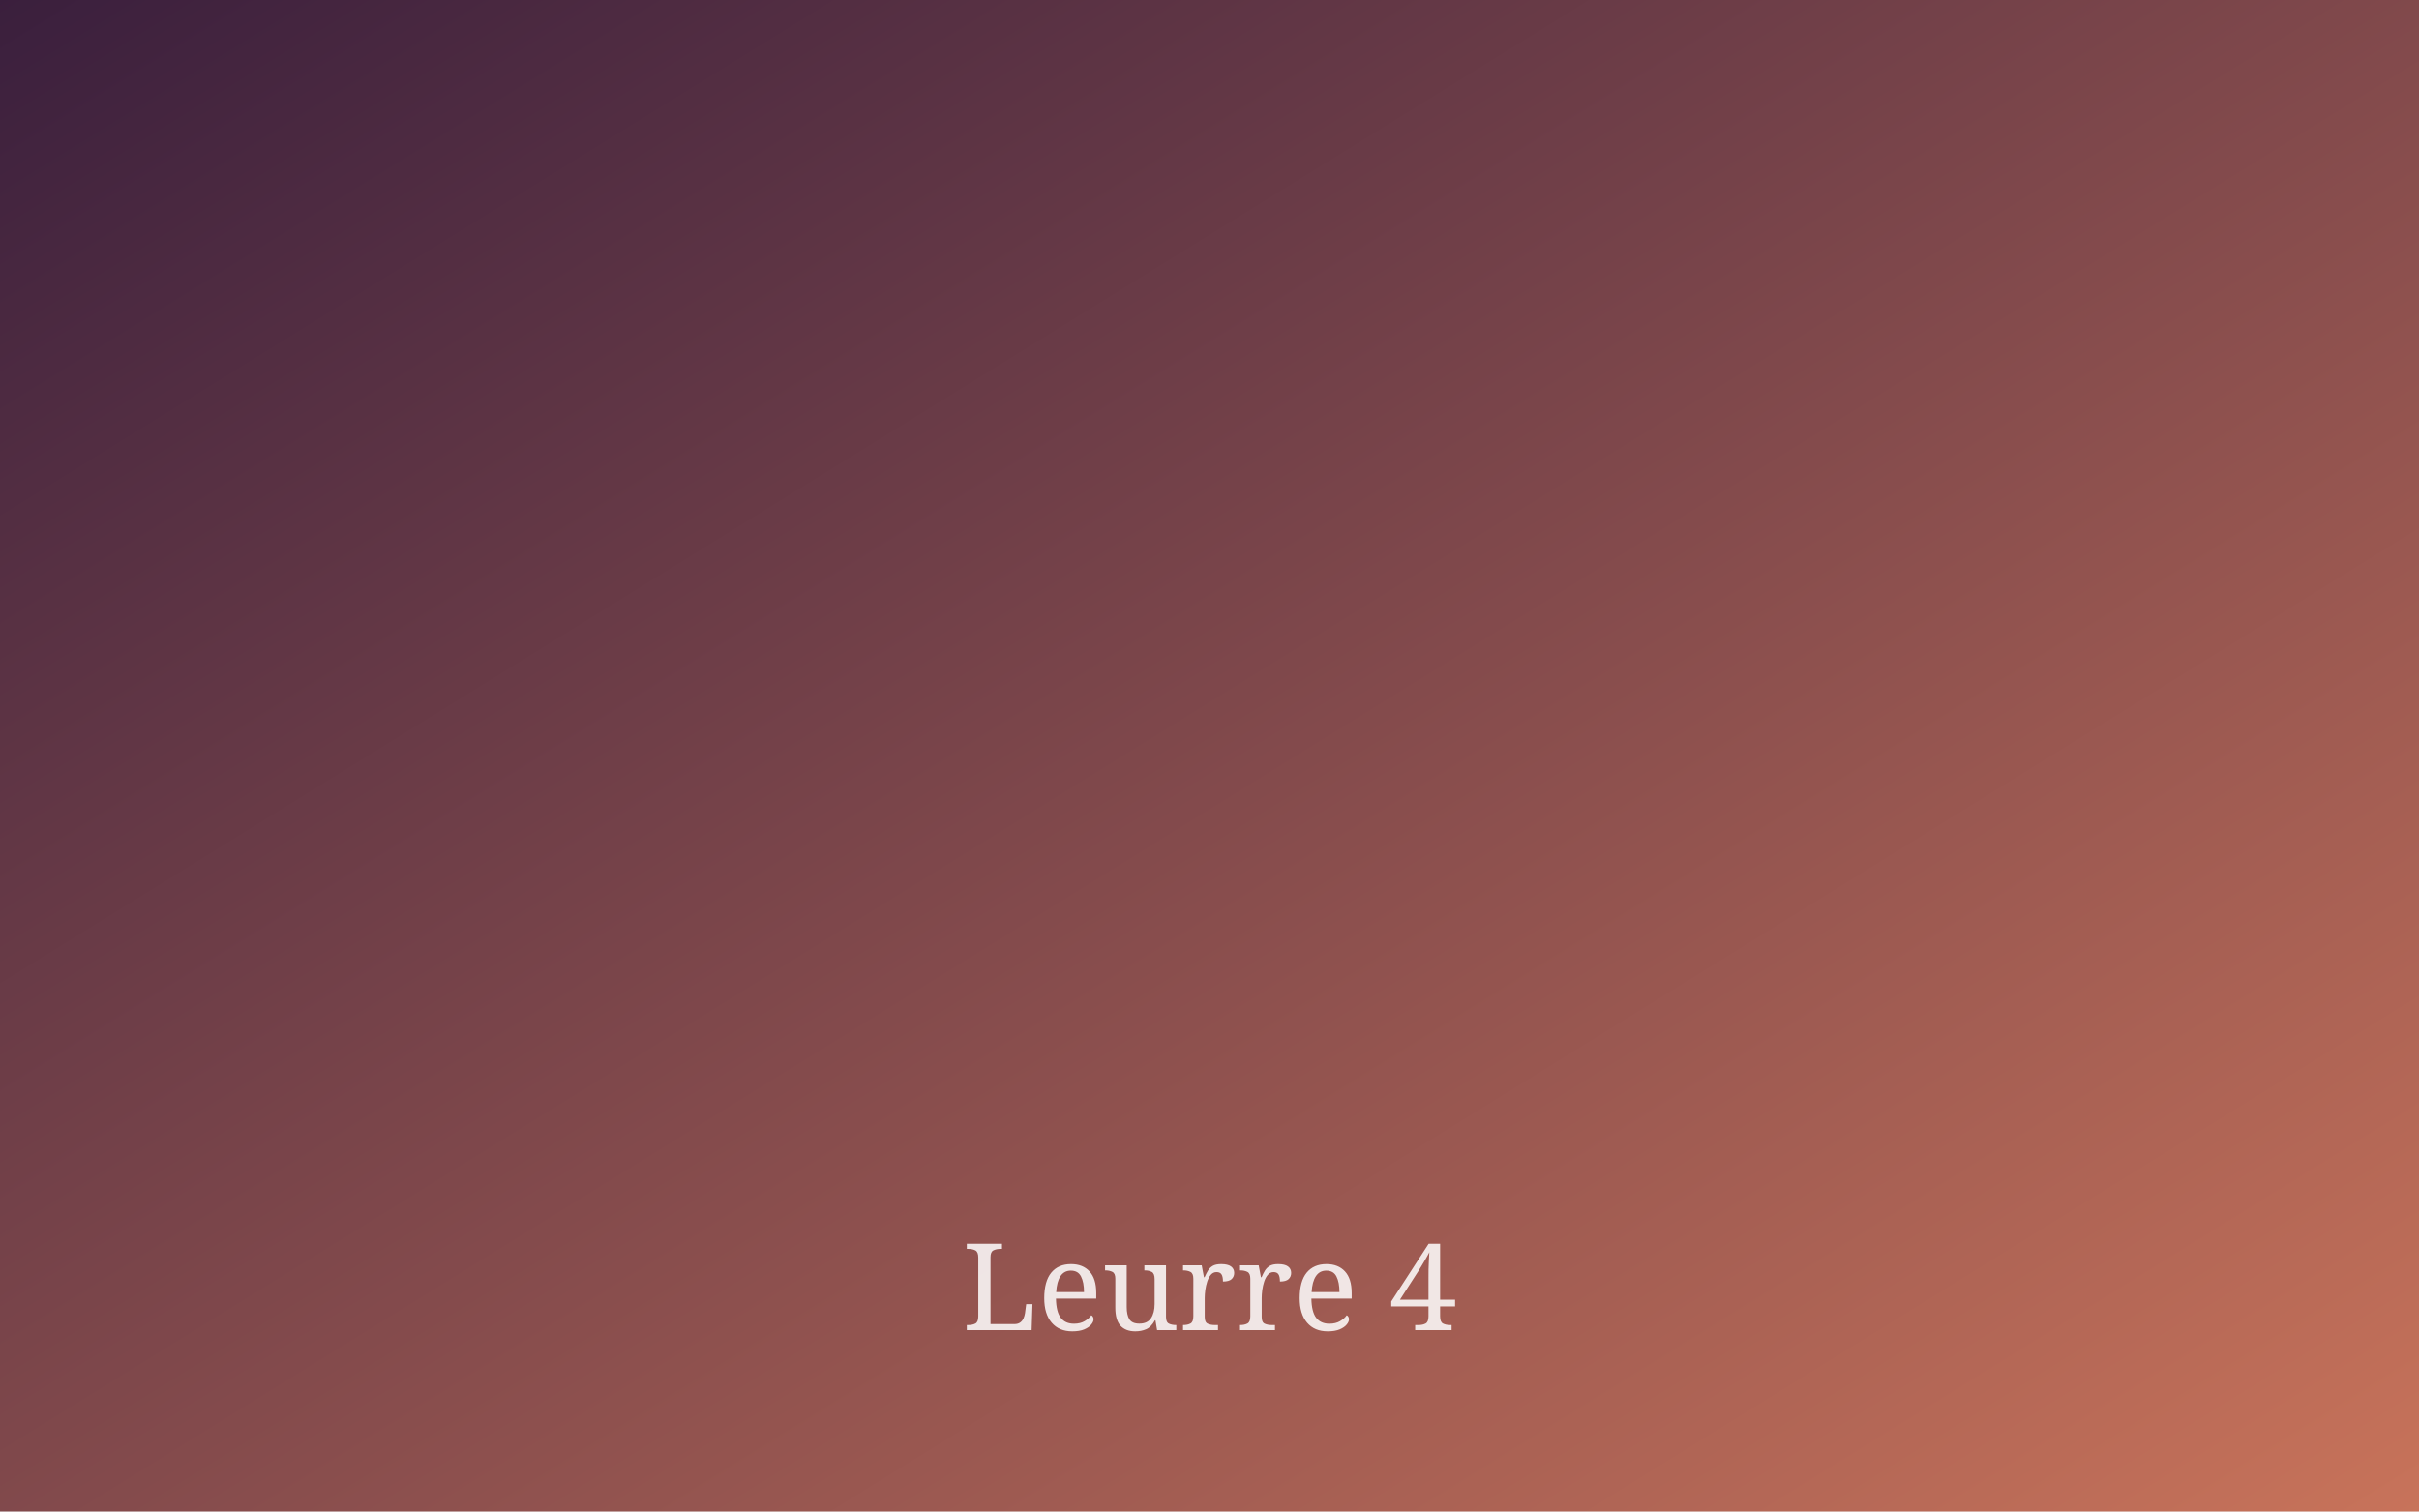
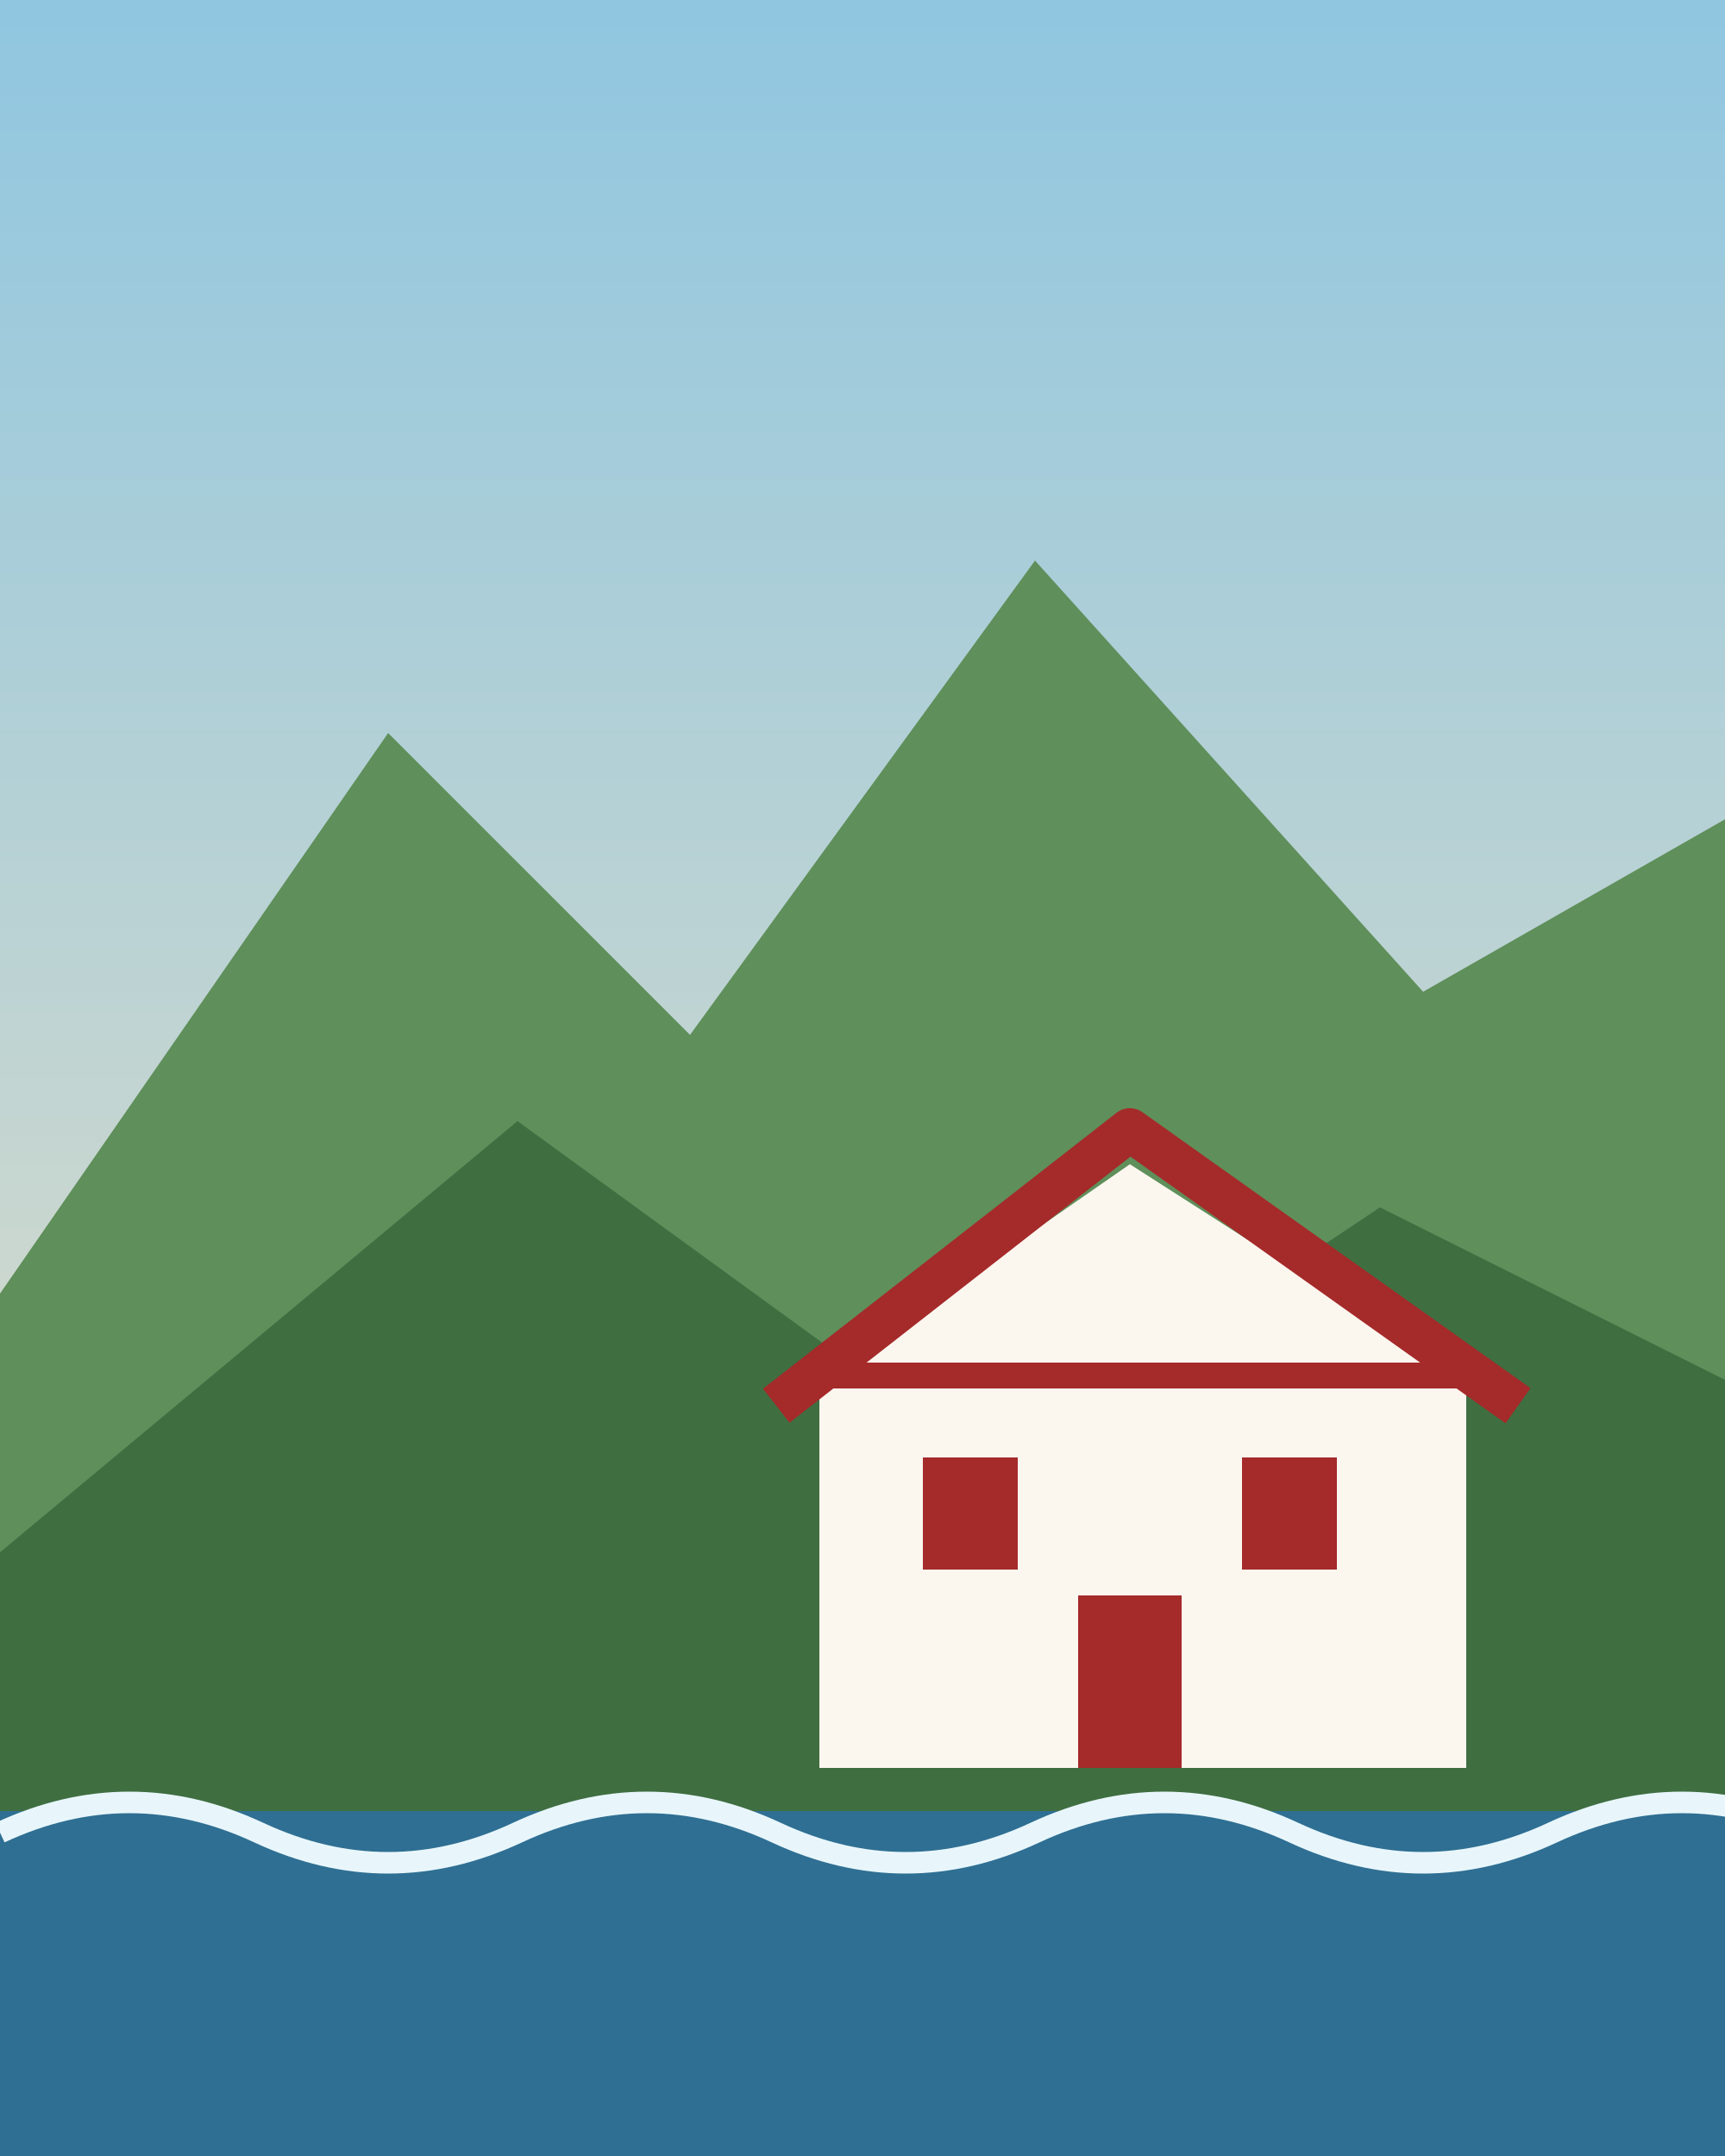
- <svg xmlns="http://www.w3.org/2000/svg" viewBox="0 0 800 500" width="800" height="500">
+ <svg xmlns="http://www.w3.org/2000/svg" viewBox="0 0 400 500">
  <defs>
-     <linearGradient id="g" x1="0" y1="0" x2="1" y2="1">
-       <stop offset="0" stop-color="#3a1f3d" />
-       <stop offset="1" stop-color="#c8735a" />
+     <linearGradient id="c" x1="0" y1="0" x2="0" y2="1">
+       <stop offset="0" stop-color="#8fc6e0" />
+       <stop offset="1" stop-color="#f4e3c4" />
    </linearGradient>
  </defs>
-   <rect width="800" height="500" fill="url(#g)" />
-   <text x="50%" y="440" text-anchor="middle" font-family="Georgia,serif" font-size="40" fill="#fff" fill-opacity=".85">Leurre 4</text>
+   <rect width="400" height="500" fill="url(#c)" />
+   <path d="M0 300 L90 170 L160 240 L240 130 L330 230 L400 190 V500 H0 Z" fill="#5f8f5a" />
+   <path d="M0 360 L120 260 L230 340 L320 280 L400 320 V500 H0 Z" fill="#3f6e41" />
+   <rect y="420" width="400" height="80" fill="#2f6f93" />
+   <path d="M0 425 q30 -14 60 0 t60 0 t60 0 t60 0 t60 0 t60 0 t60 0" stroke="#e8f6fb" stroke-width="5" fill="none" />
+   <path d="M190 410 V320 L262 270 L340 320 V410 Z" fill="#fbf7ef" />
+   <path d="M180 326 L262 262 L352 326" fill="none" stroke="#a52a2a" stroke-width="10" stroke-linejoin="round" />
+   <g fill="#a52a2a">
+     <rect x="214" y="338" width="22" height="26" />
+     <rect x="288" y="338" width="22" height="26" />
+     <rect x="250" y="370" width="24" height="40" />
+     <rect x="190" y="316" width="150" height="6" />
+   </g>
</svg>
